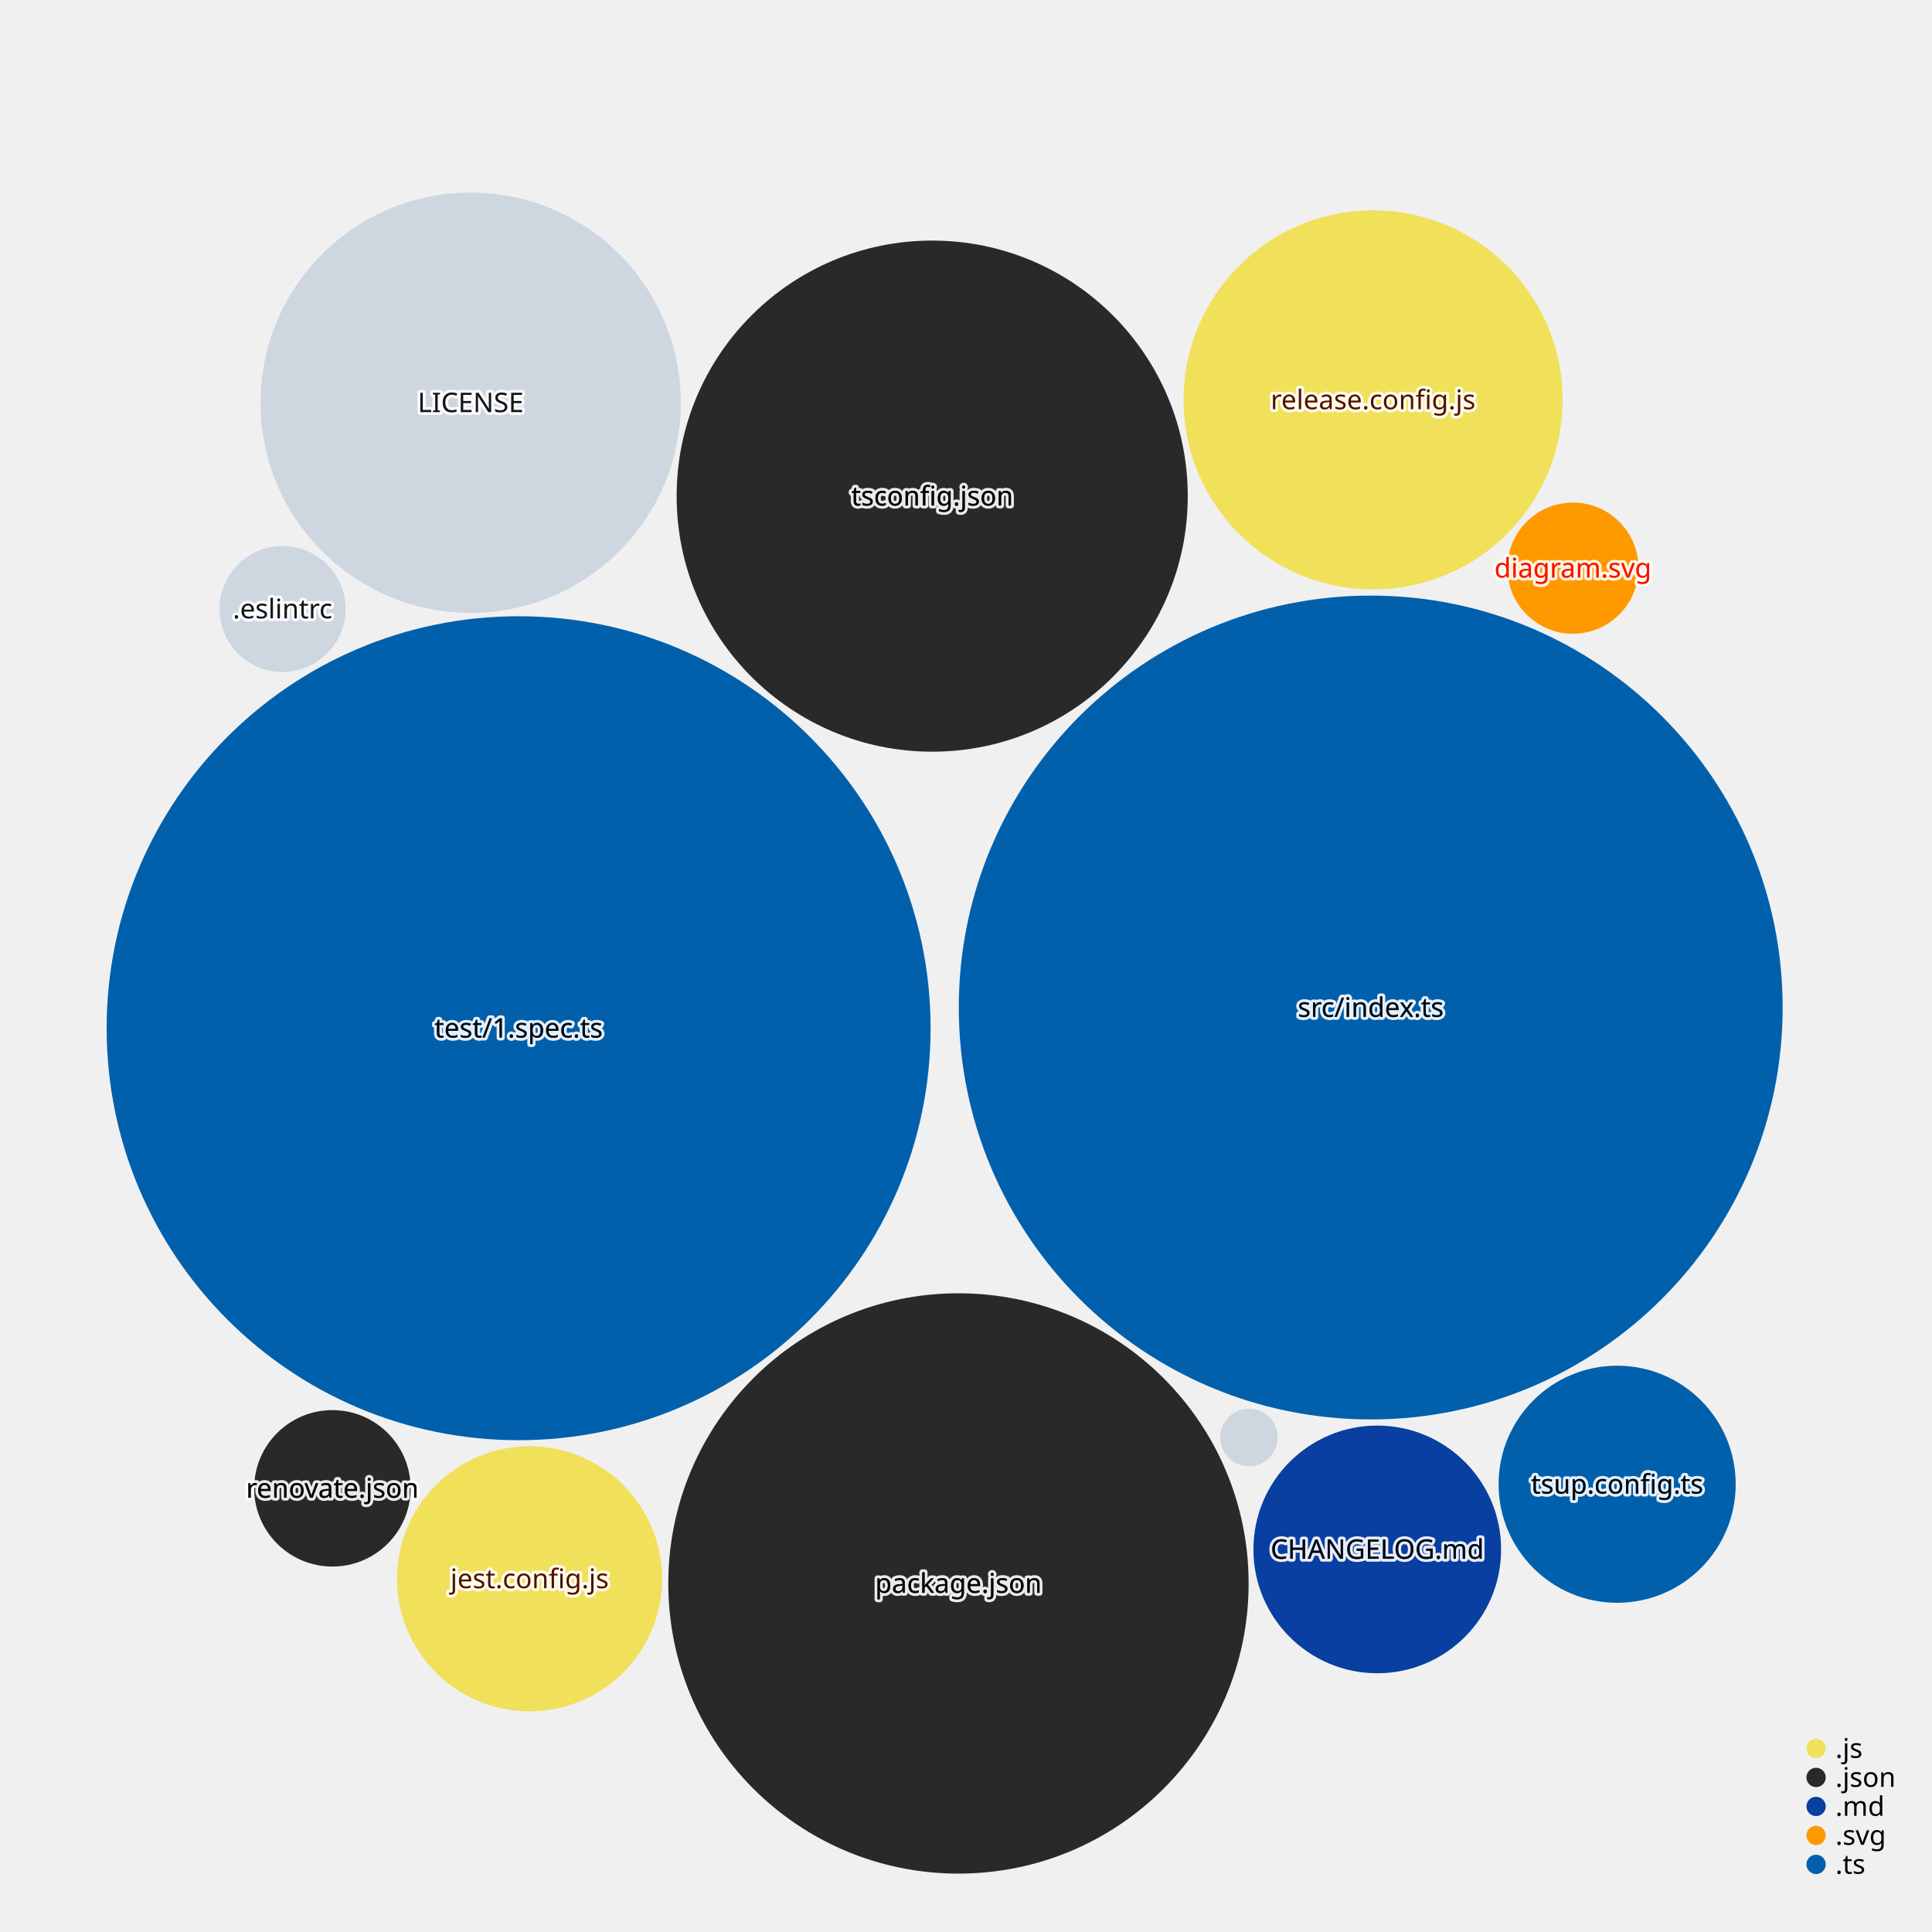
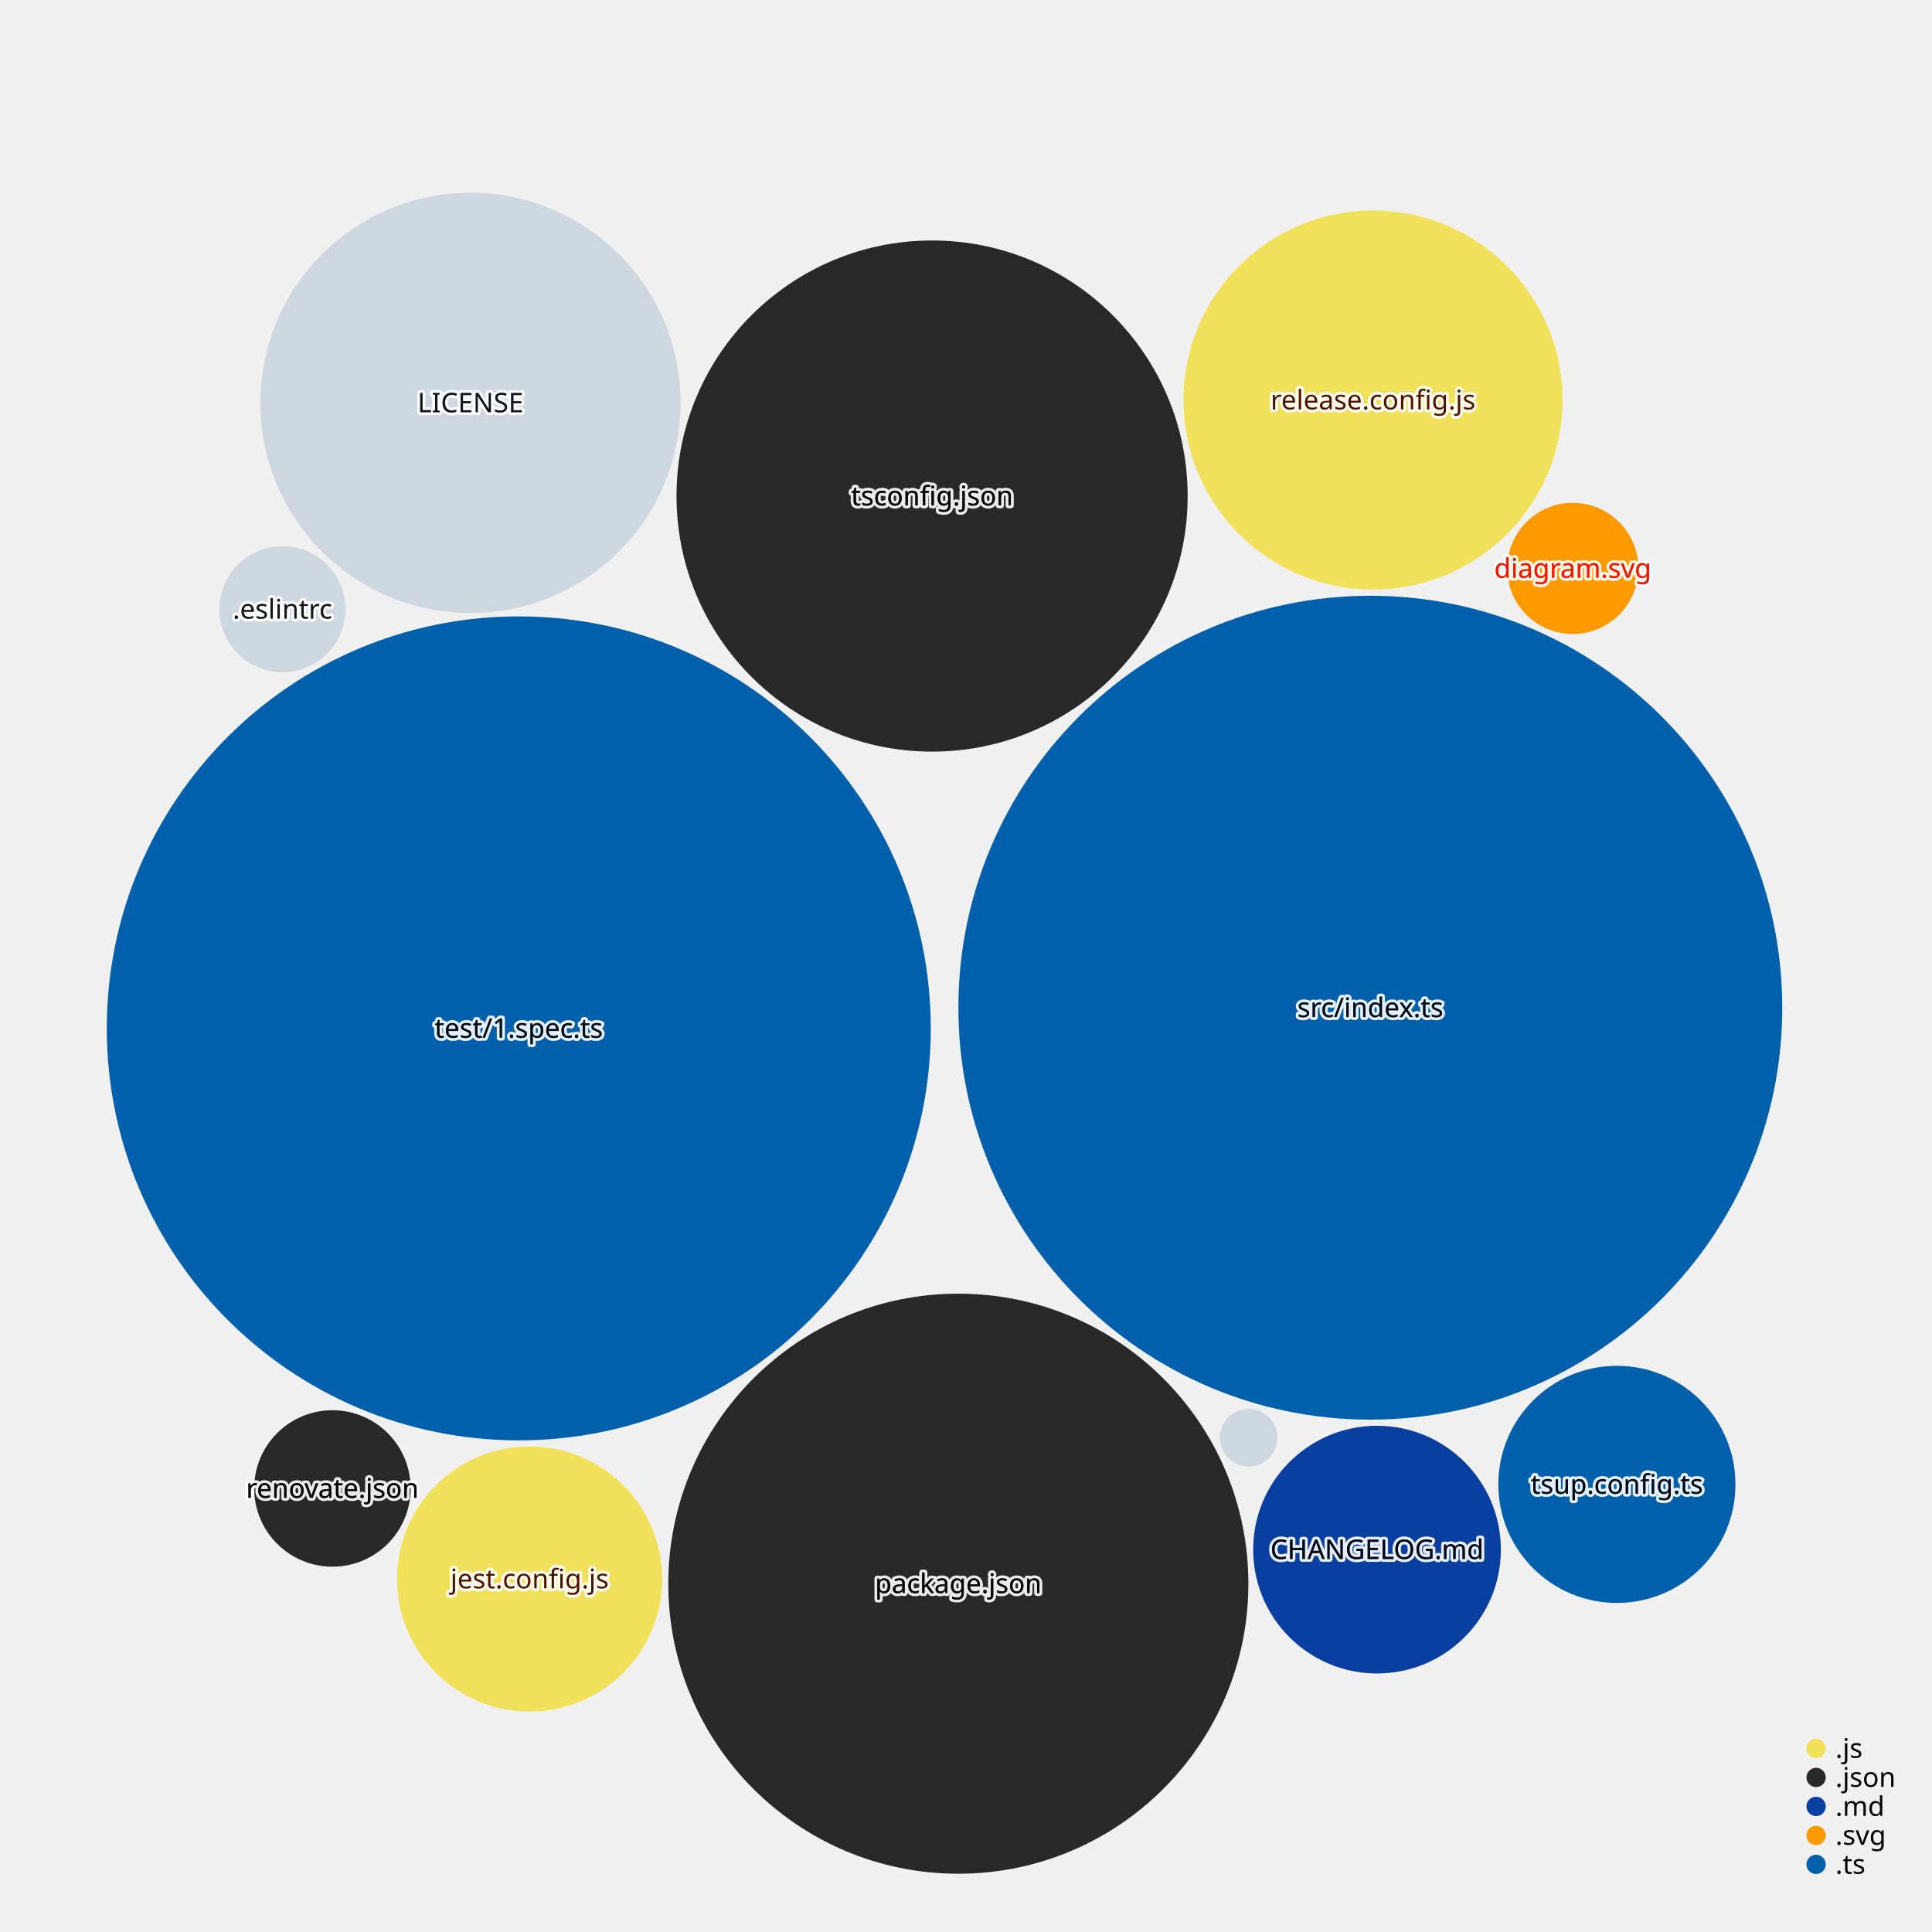
<svg xmlns="http://www.w3.org/2000/svg" width="1000" height="1000" style="background:white;font-family:sans-serif;overflow:visible">
  <defs>
    <filter id="glow" x="-50%" y="-50%" width="200%" height="200%">
      <feGaussianBlur stdDeviation="4" result="coloredBlur" />
      <feMerge>
        <feMergeNode in="coloredBlur" />
        <feMergeNode in="SourceGraphic" />
      </feMerge>
    </filter>
  </defs>
-   <g style="fill:#0060ac;transition:transform 0s ease-out, fill 0.1s ease-out" transform="translate(268.4366, 532.204)">
-     <circle style="transition:all 0.5s ease-out" r="213.235" stroke-width="0" stroke="#374151" />
+   <g style="fill:#0060ac;transition:transform 0s ease-out, fill 0.1s ease-out" transform="translate(268.5222, 532.2889)">
+     <circle style="transition:all 0.5s ease-out" r="213.242" stroke-width="0" stroke="#374151" />
  </g>
-   <g style="fill:#0060ac;transition:transform 0s ease-out, fill 0.1s ease-out" transform="translate(709.4817, 521.4913)">
-     <circle style="transition:all 0.5s ease-out" r="213.209" stroke-width="0" stroke="#374151" />
+   <g style="fill:#0060ac;transition:transform 0s ease-out, fill 0.1s ease-out" transform="translate(709.2764, 521.5876)">
+     <circle style="transition:all 0.5s ease-out" r="213.216" stroke-width="0" stroke="#374151" />
  </g>
-   <g style="fill:#292929;transition:transform 0s ease-out, fill 0.1s ease-out" transform="translate(496.0967, 819.5893)">
-     <circle style="transition:all 0.5s ease-out" r="150.191" stroke-width="0" stroke="#374151" />
+   <g style="fill:#292929;transition:transform 0s ease-out, fill 0.1s ease-out" transform="translate(496.035, 819.7138)">
+     <circle style="transition:all 0.5s ease-out" r="150.123" stroke-width="0" stroke="#374151" />
  </g>
-   <g style="fill:#292929;transition:transform 0s ease-out, fill 0.1s ease-out" transform="translate(482.507, 256.7978)">
-     <circle style="transition:all 0.5s ease-out" r="132.275" stroke-width="0" stroke="#374151" />
+   <g style="fill:#292929;transition:transform 0s ease-out, fill 0.1s ease-out" transform="translate(482.4469, 256.7531)">
+     <circle style="transition:all 0.5s ease-out" r="132.28" stroke-width="0" stroke="#374151" />
  </g>
-   <g style="fill:#CED6E0;transition:transform 0s ease-out, fill 0.1s ease-out" transform="translate(243.6121, 208.4484)">
-     <circle style="transition:all 0.5s ease-out" r="108.751" stroke-width="0" stroke="#374151" />
+   <g style="fill:#CED6E0;transition:transform 0s ease-out, fill 0.1s ease-out" transform="translate(243.5174, 208.5369)">
+     <circle style="transition:all 0.5s ease-out" r="108.755" stroke-width="0" stroke="#374151" />
  </g>
-   <g style="fill:#f1e05a;transition:transform 0s ease-out, fill 0.1s ease-out" transform="translate(710.7021, 206.9681)">
-     <circle style="transition:all 0.5s ease-out" r="98.098" stroke-width="0" stroke="#374151" />
+   <g style="fill:#f1e05a;transition:transform 0s ease-out, fill 0.1s ease-out" transform="translate(710.6789, 207.0539)">
+     <circle style="transition:all 0.5s ease-out" r="98.101" stroke-width="0" stroke="#374151" />
  </g>
-   <g style="fill:#f1e05a;transition:transform 0s ease-out, fill 0.1s ease-out" transform="translate(274.1157, 817.1863)">
-     <circle style="transition:all 0.5s ease-out" r="68.603" stroke-width="0" stroke="#374151" />
+   <g style="fill:#f1e05a;transition:transform 0s ease-out, fill 0.1s ease-out" transform="translate(274.1201, 817.2831)">
+     <circle style="transition:all 0.5s ease-out" r="68.605" stroke-width="0" stroke="#374151" />
  </g>
-   <g style="fill:#083fa1;transition:transform 0s ease-out, fill 0.1s ease-out" transform="translate(712.8701, 801.9763)">
-     <circle style="transition:all 0.5s ease-out" r="64.097" stroke-width="0" stroke="#374151" />
+   <g style="fill:#083fa1;transition:transform 0s ease-out, fill 0.1s ease-out" transform="translate(712.7405, 802.0816)">
+     <circle style="transition:all 0.5s ease-out" r="64.099" stroke-width="0" stroke="#374151" />
  </g>
-   <g style="fill:#0060ac;transition:transform 0s ease-out, fill 0.1s ease-out" transform="translate(837.0351, 768.2418)">
-     <circle style="transition:all 0.5s ease-out" r="61.36" stroke-width="0" stroke="#374151" />
+   <g style="fill:#0060ac;transition:transform 0s ease-out, fill 0.1s ease-out" transform="translate(836.9009, 768.3125)">
+     <circle style="transition:all 0.5s ease-out" r="61.363" stroke-width="0" stroke="#374151" />
  </g>
-   <g style="fill:#292929;transition:transform 0s ease-out, fill 0.1s ease-out" transform="translate(172.0502, 770.3605)">
-     <circle style="transition:all 0.5s ease-out" r="40.484" stroke-width="0" stroke="#374151" />
+   <g style="fill:#292929;transition:transform 0s ease-out, fill 0.1s ease-out" transform="translate(172.0619, 770.4255)">
+     <circle style="transition:all 0.5s ease-out" r="40.485" stroke-width="0" stroke="#374151" />
  </g>
-   <g style="fill:#ff9900;transition:transform 0s ease-out, fill 0.1s ease-out" transform="translate(814.1457, 294.0751)">
-     <circle style="transition:all 0.5s ease-out" r="33.936" stroke-width="0" stroke="#374151" />
+   <g style="fill:#ff9900;transition:transform 0s ease-out, fill 0.1s ease-out" transform="translate(814.0758, 294.2239)">
+     <circle style="transition:all 0.5s ease-out" r="33.938" stroke-width="0" stroke="#374151" />
  </g>
-   <g style="fill:#CED6E0;transition:transform 0s ease-out, fill 0.1s ease-out" transform="translate(146.2447, 315.2018)">
-     <circle style="transition:all 0.5s ease-out" r="32.605" stroke-width="0" stroke="#374151" />
+   <g style="fill:#CED6E0;transition:transform 0s ease-out, fill 0.1s ease-out" transform="translate(146.2051, 315.3471)">
+     <circle style="transition:all 0.5s ease-out" r="32.606" stroke-width="0" stroke="#374151" />
  </g>
-   <g style="fill:#CED6E0;transition:transform 0s ease-out, fill 0.1s ease-out" transform="translate(646.4506, 744.0277)">
-     <circle style="transition:all 0.5s ease-out" r="14.882" stroke-width="0" stroke="#374151" />
+   <g style="fill:#CED6E0;transition:transform 0s ease-out, fill 0.1s ease-out" transform="translate(646.3127, 744.1516)">
+     <circle style="transition:all 0.5s ease-out" r="14.883" stroke-width="0" stroke="#374151" />
  </g>
-   <g style="fill:#0060ac;transition:transform 0s ease-out" transform="translate(268.4366, 532.204)">
+   <g style="fill:#0060ac;transition:transform 0s ease-out" transform="translate(268.5222, 532.2889)">
    <text style="pointer-events:none;opacity:0.9;font-size:14px;font-weight:500;transition:all 0.5s ease-out" fill="#4B5563" text-anchor="middle" dominant-baseline="middle" stroke="white" stroke-width="3" stroke-linejoin="round">test/1.spec.ts</text>
    <text style="pointer-events:none;opacity:1;font-size:14px;font-weight:500;transition:all 0.5s ease-out" text-anchor="middle" dominant-baseline="middle">test/1.spec.ts</text>
    <text style="pointer-events:none;opacity:0.9;font-size:14px;font-weight:500;mix-blend-mode:color-burn;transition:all 0.5s ease-out" fill="#110101" text-anchor="middle" dominant-baseline="middle">test/1.spec.ts</text>
  </g>
-   <g style="fill:#0060ac;transition:transform 0s ease-out" transform="translate(709.4817, 521.4913)">
+   <g style="fill:#0060ac;transition:transform 0s ease-out" transform="translate(709.2764, 521.5876)">
    <text style="pointer-events:none;opacity:0.9;font-size:14px;font-weight:500;transition:all 0.5s ease-out" fill="#4B5563" text-anchor="middle" dominant-baseline="middle" stroke="white" stroke-width="3" stroke-linejoin="round">src/index.ts</text>
    <text style="pointer-events:none;opacity:1;font-size:14px;font-weight:500;transition:all 0.5s ease-out" text-anchor="middle" dominant-baseline="middle">src/index.ts</text>
    <text style="pointer-events:none;opacity:0.9;font-size:14px;font-weight:500;mix-blend-mode:color-burn;transition:all 0.5s ease-out" fill="#110101" text-anchor="middle" dominant-baseline="middle">src/index.ts</text>
  </g>
-   <g style="fill:#292929;transition:transform 0s ease-out" transform="translate(496.0967, 819.5893)">
+   <g style="fill:#292929;transition:transform 0s ease-out" transform="translate(496.035, 819.7138)">
    <text style="pointer-events:none;opacity:0.9;font-size:14px;font-weight:500;transition:all 0.5s ease-out" fill="#4B5563" text-anchor="middle" dominant-baseline="middle" stroke="white" stroke-width="3" stroke-linejoin="round">package.json</text>
    <text style="pointer-events:none;opacity:1;font-size:14px;font-weight:500;transition:all 0.5s ease-out" text-anchor="middle" dominant-baseline="middle">package.json</text>
    <text style="pointer-events:none;opacity:0.9;font-size:14px;font-weight:500;mix-blend-mode:color-burn;transition:all 0.5s ease-out" fill="#110101" text-anchor="middle" dominant-baseline="middle">package.json</text>
  </g>
-   <g style="fill:#292929;transition:transform 0s ease-out" transform="translate(482.507, 256.7978)">
+   <g style="fill:#292929;transition:transform 0s ease-out" transform="translate(482.4469, 256.7531)">
    <text style="pointer-events:none;opacity:0.9;font-size:14px;font-weight:500;transition:all 0.5s ease-out" fill="#4B5563" text-anchor="middle" dominant-baseline="middle" stroke="white" stroke-width="3" stroke-linejoin="round">tsconfig.json</text>
    <text style="pointer-events:none;opacity:1;font-size:14px;font-weight:500;transition:all 0.5s ease-out" text-anchor="middle" dominant-baseline="middle">tsconfig.json</text>
    <text style="pointer-events:none;opacity:0.9;font-size:14px;font-weight:500;mix-blend-mode:color-burn;transition:all 0.5s ease-out" fill="#110101" text-anchor="middle" dominant-baseline="middle">tsconfig.json</text>
  </g>
-   <g style="fill:#CED6E0;transition:transform 0s ease-out" transform="translate(243.6121, 208.4484)">
+   <g style="fill:#CED6E0;transition:transform 0s ease-out" transform="translate(243.5174, 208.5369)">
    <text style="pointer-events:none;opacity:0.9;font-size:14px;font-weight:500;transition:all 0.5s ease-out" fill="#4B5563" text-anchor="middle" dominant-baseline="middle" stroke="white" stroke-width="3" stroke-linejoin="round">LICENSE</text>
    <text style="pointer-events:none;opacity:1;font-size:14px;font-weight:500;transition:all 0.5s ease-out" text-anchor="middle" dominant-baseline="middle">LICENSE</text>
    <text style="pointer-events:none;opacity:0.9;font-size:14px;font-weight:500;mix-blend-mode:color-burn;transition:all 0.5s ease-out" fill="#110101" text-anchor="middle" dominant-baseline="middle">LICENSE</text>
  </g>
-   <g style="fill:#f1e05a;transition:transform 0s ease-out" transform="translate(710.7021, 206.9681)">
+   <g style="fill:#f1e05a;transition:transform 0s ease-out" transform="translate(710.6789, 207.0539)">
    <text style="pointer-events:none;opacity:0.9;font-size:14px;font-weight:500;transition:all 0.5s ease-out" fill="#4B5563" text-anchor="middle" dominant-baseline="middle" stroke="white" stroke-width="3" stroke-linejoin="round">release.config.js</text>
    <text style="pointer-events:none;opacity:1;font-size:14px;font-weight:500;transition:all 0.5s ease-out" text-anchor="middle" dominant-baseline="middle">release.config.js</text>
    <text style="pointer-events:none;opacity:0.9;font-size:14px;font-weight:500;mix-blend-mode:color-burn;transition:all 0.5s ease-out" fill="#110101" text-anchor="middle" dominant-baseline="middle">release.config.js</text>
  </g>
-   <g style="fill:#f1e05a;transition:transform 0s ease-out" transform="translate(274.1157, 817.1863)">
+   <g style="fill:#f1e05a;transition:transform 0s ease-out" transform="translate(274.1201, 817.2831)">
    <text style="pointer-events:none;opacity:0.9;font-size:14px;font-weight:500;transition:all 0.5s ease-out" fill="#4B5563" text-anchor="middle" dominant-baseline="middle" stroke="white" stroke-width="3" stroke-linejoin="round">jest.config.js</text>
    <text style="pointer-events:none;opacity:1;font-size:14px;font-weight:500;transition:all 0.5s ease-out" text-anchor="middle" dominant-baseline="middle">jest.config.js</text>
    <text style="pointer-events:none;opacity:0.9;font-size:14px;font-weight:500;mix-blend-mode:color-burn;transition:all 0.5s ease-out" fill="#110101" text-anchor="middle" dominant-baseline="middle">jest.config.js</text>
  </g>
-   <g style="fill:#083fa1;transition:transform 0s ease-out" transform="translate(712.8701, 801.9763)">
+   <g style="fill:#083fa1;transition:transform 0s ease-out" transform="translate(712.7405, 802.0816)">
    <text style="pointer-events:none;opacity:0.9;font-size:14px;font-weight:500;transition:all 0.5s ease-out" fill="#4B5563" text-anchor="middle" dominant-baseline="middle" stroke="white" stroke-width="3" stroke-linejoin="round">CHANGELOG.md</text>
    <text style="pointer-events:none;opacity:1;font-size:14px;font-weight:500;transition:all 0.5s ease-out" text-anchor="middle" dominant-baseline="middle">CHANGELOG.md</text>
    <text style="pointer-events:none;opacity:0.9;font-size:14px;font-weight:500;mix-blend-mode:color-burn;transition:all 0.5s ease-out" fill="#110101" text-anchor="middle" dominant-baseline="middle">CHANGELOG.md</text>
  </g>
-   <g style="fill:#0060ac;transition:transform 0s ease-out" transform="translate(837.0351, 768.2418)">
+   <g style="fill:#0060ac;transition:transform 0s ease-out" transform="translate(836.9009, 768.3125)">
    <text style="pointer-events:none;opacity:0.9;font-size:14px;font-weight:500;transition:all 0.5s ease-out" fill="#4B5563" text-anchor="middle" dominant-baseline="middle" stroke="white" stroke-width="3" stroke-linejoin="round">tsup.config.ts</text>
    <text style="pointer-events:none;opacity:1;font-size:14px;font-weight:500;transition:all 0.5s ease-out" text-anchor="middle" dominant-baseline="middle">tsup.config.ts</text>
    <text style="pointer-events:none;opacity:0.9;font-size:14px;font-weight:500;mix-blend-mode:color-burn;transition:all 0.5s ease-out" fill="#110101" text-anchor="middle" dominant-baseline="middle">tsup.config.ts</text>
  </g>
-   <g style="fill:#292929;transition:transform 0s ease-out" transform="translate(172.0502, 770.3605)">
+   <g style="fill:#292929;transition:transform 0s ease-out" transform="translate(172.0619, 770.4255)">
    <text style="pointer-events:none;opacity:0.9;font-size:14px;font-weight:500;transition:all 0.5s ease-out" fill="#4B5563" text-anchor="middle" dominant-baseline="middle" stroke="white" stroke-width="3" stroke-linejoin="round">renovate.json</text>
    <text style="pointer-events:none;opacity:1;font-size:14px;font-weight:500;transition:all 0.5s ease-out" text-anchor="middle" dominant-baseline="middle">renovate.json</text>
    <text style="pointer-events:none;opacity:0.9;font-size:14px;font-weight:500;mix-blend-mode:color-burn;transition:all 0.5s ease-out" fill="#110101" text-anchor="middle" dominant-baseline="middle">renovate.json</text>
  </g>
-   <g style="fill:#ff9900;transition:transform 0s ease-out" transform="translate(814.1457, 294.0751)">
+   <g style="fill:#ff9900;transition:transform 0s ease-out" transform="translate(814.0758, 294.2239)">
    <text style="pointer-events:none;opacity:0.9;font-size:14px;font-weight:500;transition:all 0.5s ease-out" fill="#4B5563" text-anchor="middle" dominant-baseline="middle" stroke="white" stroke-width="3" stroke-linejoin="round">diagram.svg</text>
    <text style="pointer-events:none;opacity:1;font-size:14px;font-weight:500;transition:all 0.5s ease-out" text-anchor="middle" dominant-baseline="middle">diagram.svg</text>
    <text style="pointer-events:none;opacity:0.9;font-size:14px;font-weight:500;mix-blend-mode:color-burn;transition:all 0.5s ease-out" fill="#110101" text-anchor="middle" dominant-baseline="middle">diagram.svg</text>
  </g>
-   <g style="fill:#CED6E0;transition:transform 0s ease-out" transform="translate(146.2447, 315.2018)">
+   <g style="fill:#CED6E0;transition:transform 0s ease-out" transform="translate(146.2051, 315.3471)">
    <text style="pointer-events:none;opacity:0.9;font-size:14px;font-weight:500;transition:all 0.5s ease-out" fill="#4B5563" text-anchor="middle" dominant-baseline="middle" stroke="white" stroke-width="3" stroke-linejoin="round">.eslintrc</text>
    <text style="pointer-events:none;opacity:1;font-size:14px;font-weight:500;transition:all 0.5s ease-out" text-anchor="middle" dominant-baseline="middle">.eslintrc</text>
    <text style="pointer-events:none;opacity:0.9;font-size:14px;font-weight:500;mix-blend-mode:color-burn;transition:all 0.5s ease-out" fill="#110101" text-anchor="middle" dominant-baseline="middle">.eslintrc</text>
  </g>
  <g transform="translate(940, 905)">
    <g transform="translate(0, 0)">
      <circle r="5" fill="#f1e05a" />
      <text x="10" style="font-size:14px;font-weight:300" dominant-baseline="middle">.js</text>
    </g>
    <g transform="translate(0, 15)">
      <circle r="5" fill="#292929" />
      <text x="10" style="font-size:14px;font-weight:300" dominant-baseline="middle">.json</text>
    </g>
    <g transform="translate(0, 30)">
      <circle r="5" fill="#083fa1" />
      <text x="10" style="font-size:14px;font-weight:300" dominant-baseline="middle">.md</text>
    </g>
    <g transform="translate(0, 45)">
      <circle r="5" fill="#ff9900" />
      <text x="10" style="font-size:14px;font-weight:300" dominant-baseline="middle">.svg</text>
    </g>
    <g transform="translate(0, 60)">
      <circle r="5" fill="#0060ac" />
      <text x="10" style="font-size:14px;font-weight:300" dominant-baseline="middle">.ts</text>
    </g>
    <g fill="#9CA3AF" style="font-weight:300;font-style:italic;font-size:12px">each dot sized by file size</g>
  </g>
</svg>
